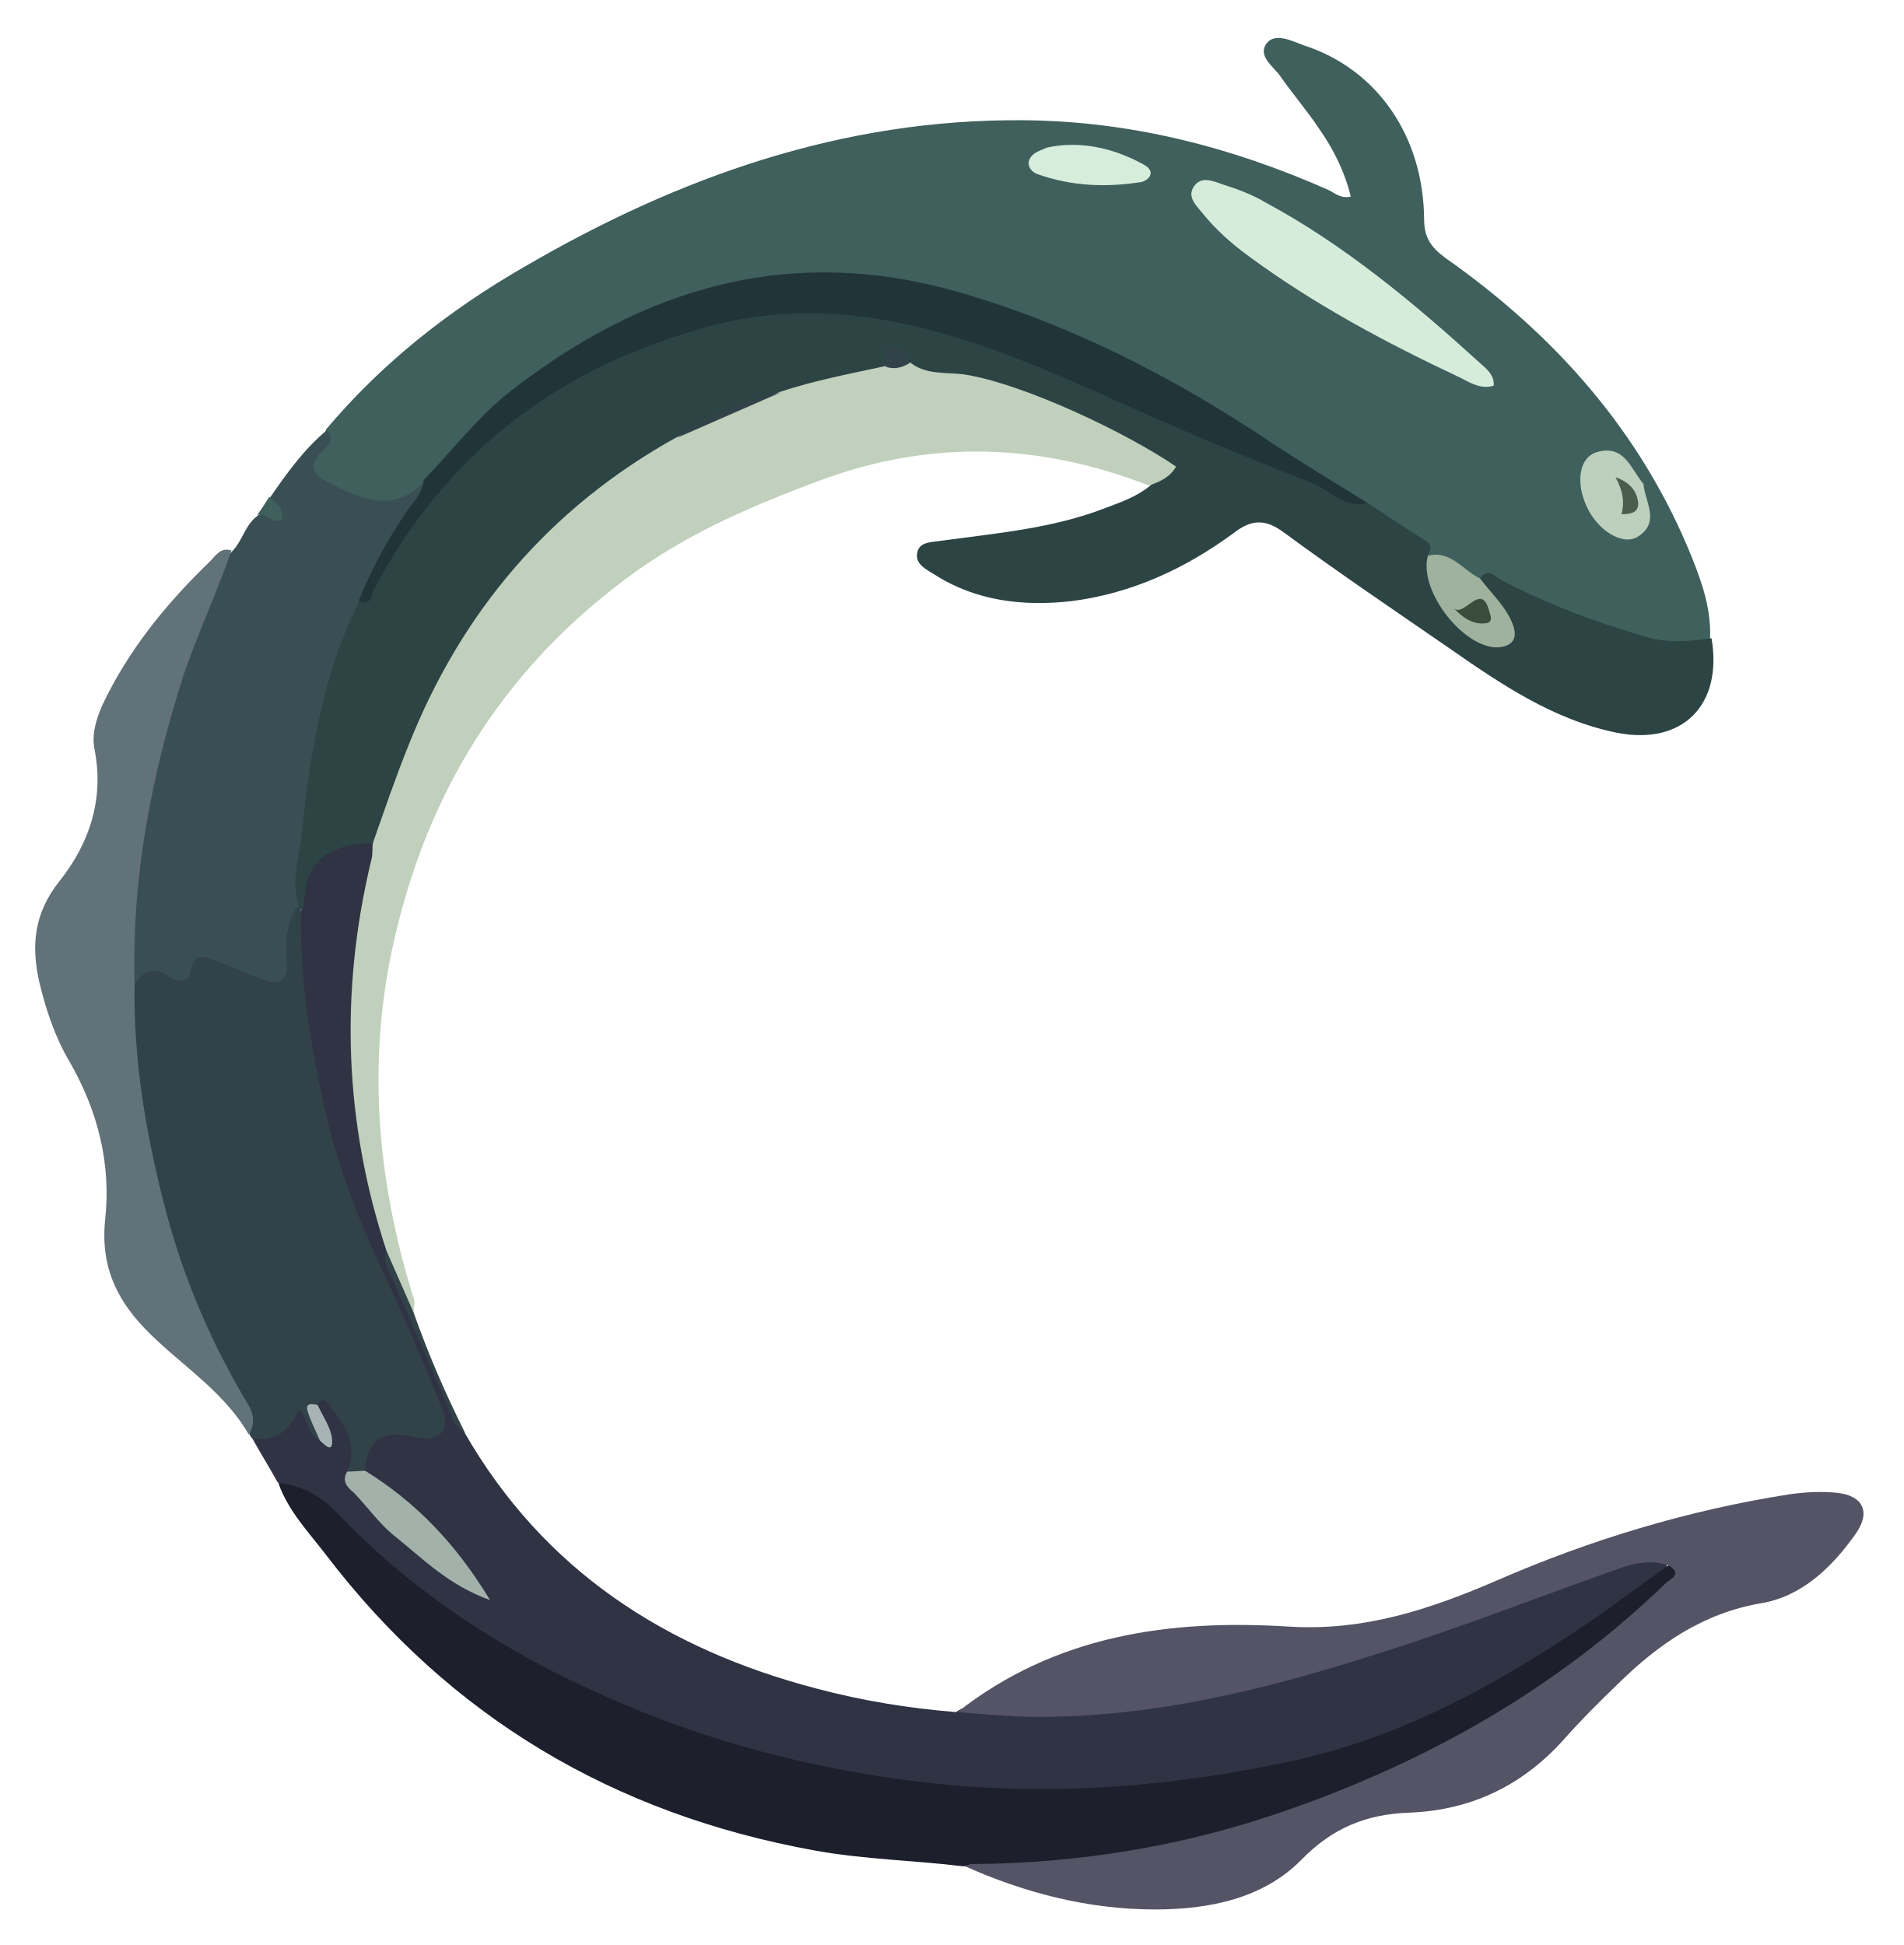
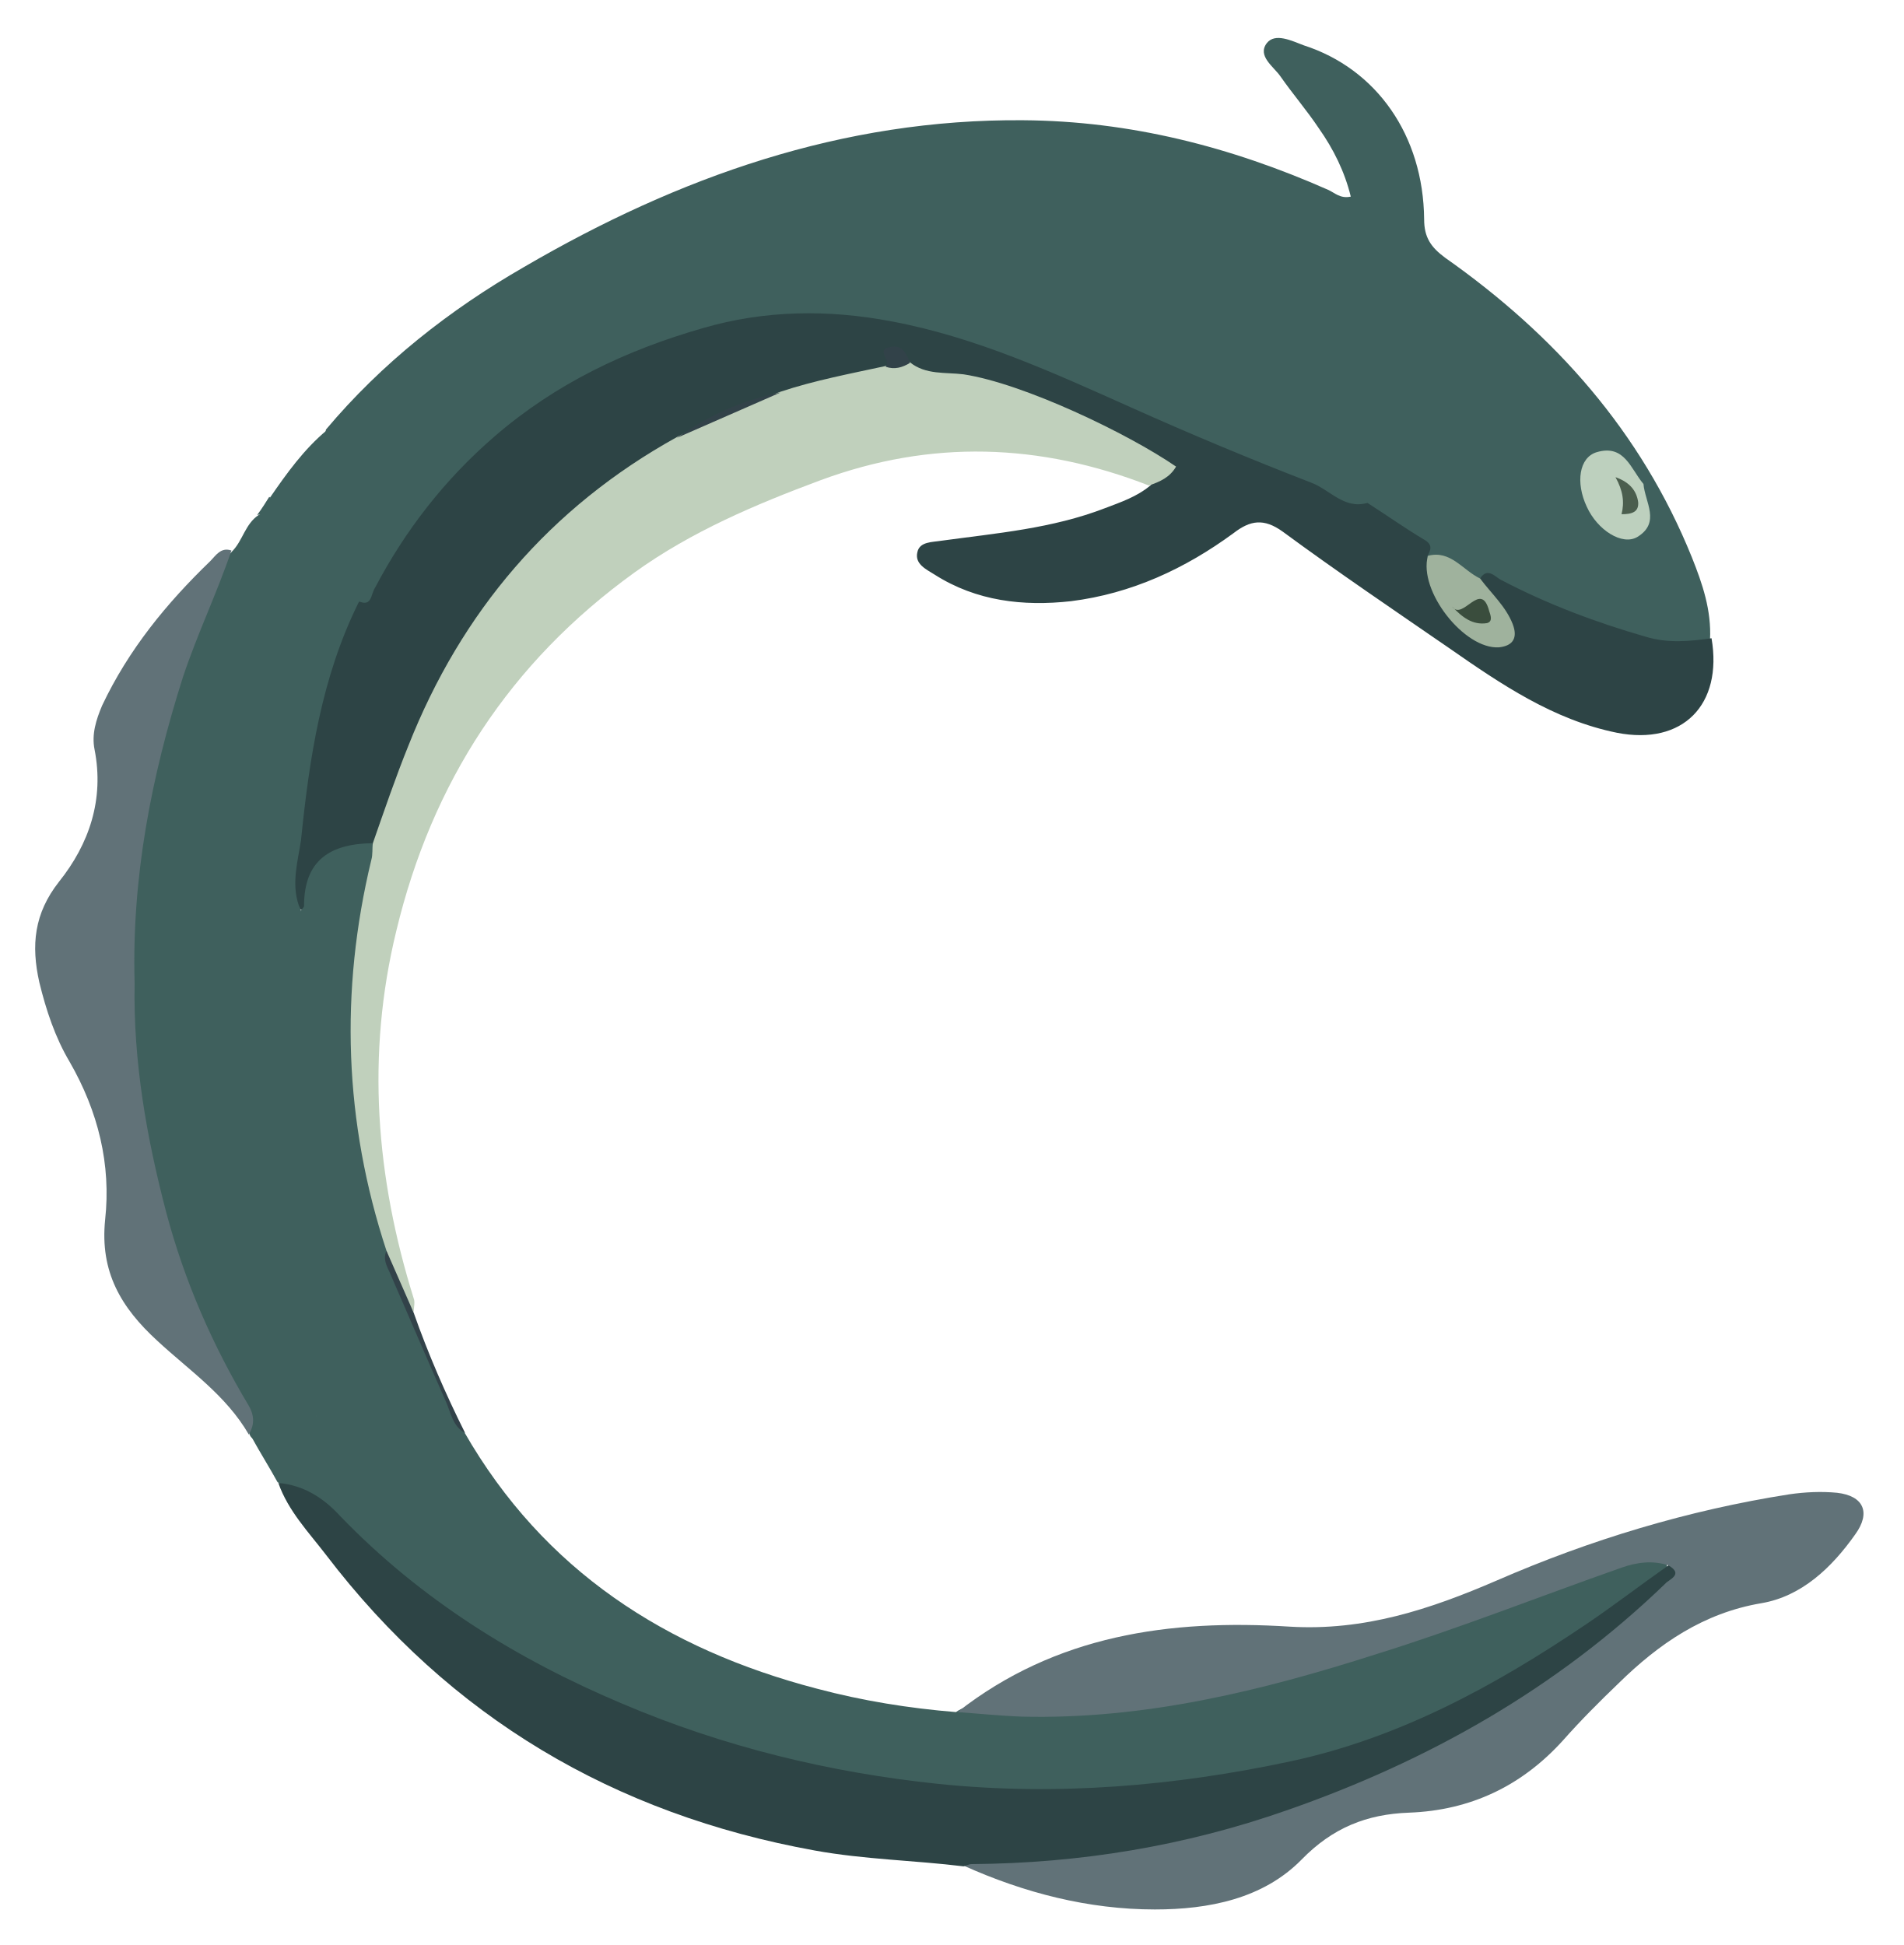
<svg xmlns="http://www.w3.org/2000/svg" version="1.1" id="Layer_1" x="0px" y="0px" viewBox="0 0 251.7 257.2" enable-background="new 0 0 251.7 257.2" xml:space="preserve">
  <g>
    <path fill="#3F605D" d="M43.1,56.8C50.5,48,59.4,41,69.3,35.3c20.4-11.9,42.1-19.6,66-19.4c14.1,0.1,27.4,3.5,40.3,9.2   c0.9,0.4,1.6,1.2,3,0.9c-0.8-3.3-2.3-6.3-4.2-9c-1.6-2.4-3.5-4.6-5.1-6.9c-0.9-1.3-3.1-2.7-1.8-4.4c1.1-1.4,3.3-0.3,4.9,0.3   c9.6,3.1,15.8,11.9,15.9,23c0,2.4,0.9,3.7,2.8,5.1c14.5,10.2,25.9,23,32.6,39.6c1.4,3.5,2.6,7,2.4,10.9c-2.3,1.8-4.9,1.6-7.5,1   c-6.8-1.5-13.2-4.4-19.5-7.2c-1.2-0.6-2.4-1.4-3.8-1.3c-2.4-0.9-4.4-2.4-6.8-3.1c-0.4-0.7,0-1.6-1.1-2c-2.7-1.2-4.9-3.2-7.5-4.7   c-4.9-2.5-9.4-5.7-14-8.7c-13.7-8.9-28.1-16.1-44.1-19.9C111.6,36,101.7,37,91.6,40C77.9,44,67,51.8,58.2,62.8   c-0.5,0.6-1.1,1.1-1.7,1.5c-4,3.6-8.1,3.1-12.5,0.6c-3.5-2-3.9-2.9-1.5-6.4C42.8,58,43,57.4,43.1,56.8z" />
    <path fill="#2D4445" d="M180.8,66.5c2.5,1.6,4.9,3.3,7.4,4.8c1.3,0.7,1,1.4,0.5,2.3c0.9,4.1,2.5,7.8,6.4,9.9   c1.1,0.6,2.3,1.5,3.4,0.4c1.1-1.1-0.1-2.3-0.7-3.3c-0.8-1.3-2.3-2.3-2.1-4.1c1-1.6,2.1-0.1,2.8,0.2c6.1,3.2,12.5,5.6,19.1,7.5   c3,0.9,5.8,0.6,8.7,0.2c1.5,8.8-3.8,14.2-12.5,12.5c-8.4-1.7-15.3-6.4-22.2-11.2c-7.4-5.1-14.8-10.1-22-15.4   c-2.5-1.8-4.3-1.5-6.5,0.2c-6.4,4.7-13.5,8-21.5,9c-6.3,0.7-12.5,0-18-3.5c-1.1-0.7-2.7-1.4-2.3-3c0.3-1.4,2-1.3,3.2-1.5   c7.3-1,14.6-1.6,21.6-4.3c2.1-0.8,4.2-1.5,6-3c1.8-1.8,1.7-3-0.8-4.3c-8.8-4.6-17.6-8.9-27.6-10.1c-1.4-0.2-2.7-0.5-3.7-1.6   c-2-2.6-1.9,1.1-3,1c-4.4,1.3-9,2-13.4,3.4c-4.6,1.2-8.9,3.3-13,5.5c-20.3,11.2-32.6,28.6-39.1,50.5c-0.4,1.2-0.8,2.4-1.8,3.2   c-5.5,0.3-7.7,4.2-9.5,8.6c-0.4-0.1-0.7-0.2-1-0.5c-1.7-3.2-0.4-6.6-0.1-9.9c0.7-8.7,2.4-17.2,5.3-25.5c0.7-2,1.2-4.1,2.9-5.6   c2.9-2.8,4.2-6.7,6.5-9.9c9.1-12.6,21.1-20.8,35.8-25.7c12.7-4.2,25-3.3,37.5,0c3.6,1,6.9,2.8,10.4,4.1c12,4.6,23.5,10.2,35.4,15.1   C175.5,63.8,177.6,66.2,180.8,66.5z" />
-     <path fill="#2F3343" d="M39.8,120.4c0.1-0.2,0.4-0.4,0.4-0.6c0-6.1,3.5-8.2,9-8.3c0.8,1.2,0.5,2.4,0.2,3.6   c-3.6,17.1-2.7,34,2.4,50.7c2.5,8.2,5.7,16.1,9.6,23.6c10.5,18.3,26.7,28.7,46.6,33.9c6,1.6,12.2,2.6,18.4,3.1   c1.8-1.3,3.8-0.7,5.8-0.6c15.1,0.9,29.6-2.3,43.8-6.5c12.8-3.8,25.2-8.8,37.8-13c2.1-0.7,4.3-1.3,6.5,0.1c0.5,1.7-0.9,2.5-1.9,3.3   c-12.5,9.5-25.9,17.4-40.8,22.4c-7.1,2.4-14.6,3.4-22,4.2c-18.5,2.1-36.9,0.9-55-3.8c-17.5-4.6-33.5-12.3-47.8-23.3   c-2.3-1.7-4.2-3.9-6.2-5.9c-3-2.9-6.3-5.3-9.9-7.3c-1.1-2-2.3-3.9-3.4-5.9c1.7-1.3,3.6-2.3,5.3-3.7c2.1-1.8,2.4,1.4,3.4,2.4   c0.3-1.3-1-2.4-0.5-3.7c2.6-0.5,5.4,2.4,5.6,5.8c0.1,1.1-0.2,2.2-0.4,3.3c-0.3,1.7,0.7,2.8,1.7,3.9c3.9,4.2,7.9,8.3,13.5,11.1   c-3-5.1-7-8.9-11.4-12.3c-1.2-0.9-2.7-1.5-3-3.2c0.8-4.7,1.5-5.3,6-5.1c3.8,0.2,4.5-0.7,3-4.4c-2.2-5.3-4.4-10.6-6.9-15.8   c-6.5-13.4-10-27.6-10.8-42.5C38.8,124.3,38.6,122.2,39.8,120.4z" />
-     <path fill="#545466" d="M220.6,207c-2.1-0.7-4.2-0.4-6.2,0.3c-10.8,3.8-21.4,8-32.3,11.4c-15.3,4.9-30.8,8.7-47,8.3   c-2.8-0.1-5.7-0.4-8.5-0.6c13-10.2,28.1-12.3,43.9-11.3c9.9,0.6,18.6-2.3,27.4-6.1c12.4-5.4,25.3-9.3,38.7-11.4   c2.1-0.3,4.2-0.4,6.3-0.2c3.5,0.4,4.5,2.6,2.4,5.5c-3.1,4.4-7.1,8.2-12.4,9.1c-7.7,1.3-13.6,5.4-18.9,10.6c-2.5,2.4-5,4.9-7.3,7.5   c-5.5,6.1-12.3,9.3-20.4,9.6c-5.6,0.2-10.1,2-14.2,6.2c-5.1,5.2-12.3,6.6-19.4,6.6c-8.8,0-17.3-2.2-25.3-5.8c1.4-2,3.6-1.5,5.5-1.6   c31.1-1.5,58.3-12.6,82-32.6C216.9,210.9,219.5,209.8,220.6,207z" />
-     <path fill="#324249" d="M45.9,194.6c1.6-3.7-0.5-6.3-2.5-9c-0.4-0.5-1-0.7-1.4,0.2c-1,1.6,1.5,3.1,0.3,4.7   c-1.7-0.8-1.4-2.8-2.8-4.1c-1.2,2.7-3,4.3-6.1,3.8c-0.2-0.1-0.3-0.3-0.4-0.5c-0.4-1.9-1.3-3.6-2.3-5.4c-8.7-16.3-13.6-33.7-14-52.2   c0-0.5,0.1-1,0.2-1.5c0.9-2.5,2.5-3.6,5.2-2.7c0.6,0.2,1.4,0.4,1.8-0.1c2.8-3.8,5.8-1.3,8.6-0.3c4.1,1.5,4,1.7,4.5-2.9   c0.2-1.9,0.1-4.1,2.5-4.9c0.1,0.2,0.2,0.5,0.3,0.7c-0.2,9.1,1.3,18.1,3.3,26.9c1.6,6.9,4.1,13.5,7.1,19.9   c2.9,6.2,5.6,12.5,8.2,18.9c1.3,3-0.3,4.8-3.8,3.9c-4.3-1-6,0.6-6.4,4.6C47.5,195.2,46.7,195.2,45.9,194.6z" />
-     <path fill="#1D1F2C" d="M220.6,207c2.1,1.2,0,1.9-0.4,2.4c-14.4,13.9-31.4,23.5-50.1,30c-13.4,4.7-27.3,7-41.6,7.1   c-0.4,0-0.7,0.2-1.1,0.3c-6.5-0.8-13.1-0.9-19.7-2.1c-26.5-4.8-48.2-17.6-64.6-39.1c-2.3-3-5-5.8-6.3-9.5c3.4,0.3,6,2,8.2,4.4   c10.6,11,23.3,18.9,37.3,24.8c13.4,5.7,27.4,9.1,41.8,10.6c15.6,1.6,31.2,0.3,46.6-3c14.4-3.1,27-10,39-18.1   C213.4,212.3,216.9,209.6,220.6,207z" />
+     <path fill="#3F605D" d="M39.8,120.4c0.1-0.2,0.4-0.4,0.4-0.6c0-6.1,3.5-8.2,9-8.3c0.8,1.2,0.5,2.4,0.2,3.6   c-3.6,17.1-2.7,34,2.4,50.7c2.5,8.2,5.7,16.1,9.6,23.6c10.5,18.3,26.7,28.7,46.6,33.9c6,1.6,12.2,2.6,18.4,3.1   c1.8-1.3,3.8-0.7,5.8-0.6c15.1,0.9,29.6-2.3,43.8-6.5c12.8-3.8,25.2-8.8,37.8-13c2.1-0.7,4.3-1.3,6.5,0.1c0.5,1.7-0.9,2.5-1.9,3.3   c-12.5,9.5-25.9,17.4-40.8,22.4c-7.1,2.4-14.6,3.4-22,4.2c-18.5,2.1-36.9,0.9-55-3.8c-17.5-4.6-33.5-12.3-47.8-23.3   c-2.3-1.7-4.2-3.9-6.2-5.9c-3-2.9-6.3-5.3-9.9-7.3c-1.1-2-2.3-3.9-3.4-5.9c1.7-1.3,3.6-2.3,5.3-3.7c2.1-1.8,2.4,1.4,3.4,2.4   c0.3-1.3-1-2.4-0.5-3.7c2.6-0.5,5.4,2.4,5.6,5.8c0.1,1.1,2-2.4,6.4-2.2c3.8,0.2,4.5-0.7,3-4.4c-2.2-5.3-4.4-10.6-6.9-15.8   c-6.5-13.4-10-27.6-10.8-42.5C38.8,124.3,38.6,122.2,39.8,120.4z" />
+     <path fill="#617278" d="M220.6,207c-2.1-0.7-4.2-0.4-6.2,0.3c-10.8,3.8-21.4,8-32.3,11.4c-15.3,4.9-30.8,8.7-47,8.3   c-2.8-0.1-5.7-0.4-8.5-0.6c13-10.2,28.1-12.3,43.9-11.3c9.9,0.6,18.6-2.3,27.4-6.1c12.4-5.4,25.3-9.3,38.7-11.4   c2.1-0.3,4.2-0.4,6.3-0.2c3.5,0.4,4.5,2.6,2.4,5.5c-3.1,4.4-7.1,8.2-12.4,9.1c-7.7,1.3-13.6,5.4-18.9,10.6c-2.5,2.4-5,4.9-7.3,7.5   c-5.5,6.1-12.3,9.3-20.4,9.6c-5.6,0.2-10.1,2-14.2,6.2c-5.1,5.2-12.3,6.6-19.4,6.6c-8.8,0-17.3-2.2-25.3-5.8c1.4-2,3.6-1.5,5.5-1.6   c31.1-1.5,58.3-12.6,82-32.6C216.9,210.9,219.5,209.8,220.6,207z" />
+     <path fill="#3F605D" d="M45.9,194.6c1.6-3.7-0.5-6.3-2.5-9c-0.4-0.5-1-0.7-1.4,0.2c-1,1.6,1.5,3.1,0.3,4.7   c-1.7-0.8-1.4-2.8-2.8-4.1c-1.2,2.7-3,4.3-6.1,3.8c-0.2-0.1-0.3-0.3-0.4-0.5c-0.4-1.9-1.3-3.6-2.3-5.4c-8.7-16.3-13.6-33.7-14-52.2   c0-0.5,0.1-1,0.2-1.5c0.9-2.5,2.5-3.6,5.2-2.7c0.6,0.2,1.4,0.4,1.8-0.1c2.8-3.8,5.8-1.3,8.6-0.3c4.1,1.5,4,1.7,4.5-2.9   c0.2-1.9,0.1-4.1,2.5-4.9c0.1,0.2,0.2,0.5,0.3,0.7c-0.2,9.1,1.3,18.1,3.3,26.9c1.6,6.9,4.1,13.5,7.1,19.9   c2.9,6.2,5.6,12.5,8.2,18.9c1.3,3-0.3,4.8-3.8,3.9c-4.3-1-6,0.6-6.4,4.6C47.5,195.2,46.7,195.2,45.9,194.6z" />
+     <path fill="#2D4445" d="M220.6,207c2.1,1.2,0,1.9-0.4,2.4c-14.4,13.9-31.4,23.5-50.1,30c-13.4,4.7-27.3,7-41.6,7.1   c-0.4,0-0.7,0.2-1.1,0.3c-6.5-0.8-13.1-0.9-19.7-2.1c-26.5-4.8-48.2-17.6-64.6-39.1c-2.3-3-5-5.8-6.3-9.5c3.4,0.3,6,2,8.2,4.4   c10.6,11,23.3,18.9,37.3,24.8c13.4,5.7,27.4,9.1,41.8,10.6c15.6,1.6,31.2,0.3,46.6-3c14.4-3.1,27-10,39-18.1   C213.4,212.3,216.9,209.6,220.6,207z" />
    <path fill="#C0D0BC" d="M51.1,165.4c-5.6-17-6.2-34.3-2-51.7c0.2-0.7,0.1-1.5,0.2-2.2c1.5-4.3,3-8.7,4.7-12.9   C61,80.9,72.7,67.1,89.5,57.8c4.4-2.4,9-4.3,13.7-6c4.5-1.5,9.3-2.4,13.9-3.4c1.1,0,1.9-1.4,3.2-0.5c2.1,1.7,4.7,1.3,7.1,1.6   c7.9,1.2,21.7,7.8,28.1,12.2c-0.8,1.4-2.1,2-3.6,2.5c-14.4-5.6-28.8-6.1-43.4-0.7c-8.6,3.2-17.1,6.8-24.6,12.2   c-16.5,11.9-26.8,27.8-31.5,47.4c-4,16.4-2.7,32.6,2.3,48.6c0.2,0.5,0,1.2,0,1.8C53,171.1,51.8,168.3,51.1,165.4z" />
-     <path fill="#394F53" d="M39.5,119.7c-1.7,2.2-1.8,4.9-1.6,7.5c0.2,2.6-1,3.1-3.2,2.3c-1.9-0.7-3.7-1.5-5.5-2.2   c-1.7-0.6-3.5-1.9-4.1,1.4c-0.3,1.5-1.9,1-2.8,0.4c-1.9-1.3-3.2-0.8-4.4,0.9c-2.1-3.5-1-7.3-0.7-10.8c1.1-13.7,4.7-26.8,9.6-39.5   c0.9-2.4,2.1-4.8,3.9-6.8c1.4-1.4,1.7-3.6,3.5-4.8c1-0.5,2.2-0.8,1.5-2.3c2.2-3.2,4.5-6.4,7.5-8.9c1.2,1.3,0.1,2.1-0.7,2.9   c-2,1.9-0.8,3.1,0.9,4c4.2,2.1,8.5,4.2,12.7-0.1c0.6,0.7,0.5,1.5,0,2.1c-3.2,4.4-5.5,9.4-8.7,13.9c-4.9,9.9-6.5,20.6-7.6,31.4   C39.4,113.8,38.5,116.8,39.5,119.7z" />
+     <path fill="#3F605D" d="M39.5,119.7c-1.7,2.2-1.8,4.9-1.6,7.5c0.2,2.6-1,3.1-3.2,2.3c-1.9-0.7-3.7-1.5-5.5-2.2   c-1.7-0.6-3.5-1.9-4.1,1.4c-0.3,1.5-1.9,1-2.8,0.4c-1.9-1.3-3.2-0.8-4.4,0.9c-2.1-3.5-1-7.3-0.7-10.8c1.1-13.7,4.7-26.8,9.6-39.5   c0.9-2.4,2.1-4.8,3.9-6.8c1.4-1.4,1.7-3.6,3.5-4.8c1-0.5,2.2-0.8,1.5-2.3c2.2-3.2,4.5-6.4,7.5-8.9c1.2,1.3,0.1,2.1-0.7,2.9   c-2,1.9-0.8,3.1,0.9,4c4.2,2.1,8.5,4.2,12.7-0.1c0.6,0.7,0.5,1.5,0,2.1c-3.2,4.4-5.5,9.4-8.7,13.9c-4.9,9.9-6.5,20.6-7.6,31.4   C39.4,113.8,38.5,116.8,39.5,119.7z" />
    <path fill="#617278" d="M30.6,72.8c-1.9,5.6-4.5,11-6.4,16.7c-4.2,13.2-6.8,26.6-6.4,40.5c-0.2,10.4,1.6,20.5,4.2,30.4   c2.4,9,6.1,17.5,10.9,25.5c0.8,1.4,0.7,2.6,0,3.8c-3-5.2-7.9-8.5-12.1-12.4c-4.8-4.4-7.6-9.1-6.9-16c0.8-7.3-0.9-14.3-4.7-20.9   c-1.9-3.2-3.1-6.8-4-10.5c-1.1-4.9-0.7-9.1,2.6-13.3c4-5,6-10.9,4.7-17.5c-0.4-2,0.2-3.9,1-5.8C17,85.9,22,79.8,27.8,74.2   C28.5,73.5,29.2,72.3,30.6,72.8z" />
    <path fill="#324249" d="M51.1,165.4c1.2,2.7,2.4,5.5,3.6,8.2c1.9,5.4,4.2,10.7,6.8,15.9c-1.7-0.9-1.9-2.8-2.6-4.3   c-2.4-5.4-4.7-10.8-7.1-16.3C51.4,167.8,50.5,166.7,51.1,165.4z" />
    <path fill="#3F605D" d="M35.6,65.7c0.8,0.8,2,1.4,1.7,3c-1.3,0.8-2.1-1-3.3-0.6C34.6,67.3,35.1,66.5,35.6,65.7z" />
-     <path fill="#213539" d="M47.4,79.5c1.7-4.2,3.8-8.1,6.4-11.9c0.9-1.3,2.1-2.4,2.2-4.1c3.8-3.9,7.1-8.3,11.4-11.7   c17.8-13.9,37.3-19.6,59.6-13.1c14.8,4.3,28.4,11.3,41.2,19.9c4.1,2.7,8.4,5.3,12.6,7.9c-3.1,0.9-5-1.8-7.5-2.7   c-8-3.1-15.9-6.4-23.7-9.9c-10.3-4.6-20.5-9.3-31.7-11.4c-8.4-1.6-16.8-1.5-25,0.9c-10.1,2.9-19.4,7.3-27.5,14.3   c-6.6,5.7-11.8,12.4-15.8,20C49,78.6,49.2,80.3,47.4,79.5z" />
-     <path fill="#D6ECDB" d="M197.5,51c-1.6,0.5-3-0.3-4.3-1c-9.8-4.6-19.4-9.7-28.2-16.2c-2.2-1.6-4.3-3.5-6-5.6   c-0.9-1.1-2.1-2.2-1.1-3.6c1-1.4,2.6-0.6,3.8-0.2c1.9,0.6,3.8,1.3,5.5,2.3c10.6,5.7,19.8,13.4,28.7,21.5   C196.7,48.9,197.6,49.7,197.5,51z" />
+     <path fill="#3F605D" d="M47.4,79.5c1.7-4.2,3.8-8.1,6.4-11.9c0.9-1.3,2.1-2.4,2.2-4.1c3.8-3.9,7.1-8.3,11.4-11.7   c17.8-13.9,37.3-19.6,59.6-13.1c14.8,4.3,28.4,11.3,41.2,19.9c4.1,2.7,8.4,5.3,12.6,7.9c-3.1,0.9-5-1.8-7.5-2.7   c-8-3.1-15.9-6.4-23.7-9.9c-10.3-4.6-20.5-9.3-31.7-11.4c-8.4-1.6-16.8-1.5-25,0.9c-10.1,2.9-19.4,7.3-27.5,14.3   c-6.6,5.7-11.8,12.4-15.8,20C49,78.6,49.2,80.3,47.4,79.5z" />
+     <path fill="#3F605D" d="M197.5,51c-1.6,0.5-3-0.3-4.3-1c-9.8-4.6-19.4-9.7-28.2-16.2c-2.2-1.6-4.3-3.5-6-5.6   c-0.9-1.1-2.1-2.2-1.1-3.6c1-1.4,2.6-0.6,3.8-0.2c1.9,0.6,3.8,1.3,5.5,2.3c10.6,5.7,19.8,13.4,28.7,21.5   C196.7,48.9,197.6,49.7,197.5,51z" />
    <path fill="#BDD0BE" d="M217.3,64c0.2,2.4,2.3,5.1-0.8,7c-2,1.2-5.3-0.9-6.7-4c-1.5-3.2-1-6.5,1.3-7.2   C214.8,58.7,215.6,62,217.3,64z" />
    <path fill="#9FB29D" d="M195.7,76.5c1.5,2,3.4,3.7,4.3,6c0.7,1.8,0.1,2.9-1.8,3.1c-4.6,0.3-10.7-7.5-9.4-12.1   C191.8,72.7,193.4,75.4,195.7,76.5z" />
-     <path fill="#D7EDDB" d="M138.5,19.5c4.2-0.9,8.6,0,12.6,2.2c0.6,0.3,1.2,0.8,1,1.4c-0.1,0.5-0.9,1-1.4,1c-4.5,0.7-9,0.5-13.3-1   c-0.7-0.2-1.4-0.7-1.4-1.6C136.2,20.3,137.3,20,138.5,19.5z" />
+     <path fill="#3F605D" d="M138.5,19.5c4.2-0.9,8.6,0,12.6,2.2c0.6,0.3,1.2,0.8,1,1.4c-0.1,0.5-0.9,1-1.4,1c-4.5,0.7-9,0.5-13.3-1   c-0.7-0.2-1.4-0.7-1.4-1.6C136.2,20.3,137.3,20,138.5,19.5z" />
    <path fill="#324249" d="M103.2,51.9c-4.6,2-9.1,4-13.7,6C93.7,54.9,98.2,52.9,103.2,51.9z" />
    <path fill="#324249" d="M120.3,48c-1,0.6-2,0.9-3.2,0.5c0.8-0.8-1.4-2.3,0.6-2.6C119.3,45.5,119.9,46.8,120.3,48z" />
-     <path fill="#A2B2AB" d="M45.9,194.6c0.8,0,1.6-0.1,2.4-0.1c6.6,4.1,11.9,9.5,16.5,17.1c-5.5-2-8.8-5.4-12.4-8.3   c-2.1-1.6-3.7-3.9-5.6-5.9C45.8,196.6,45.2,195.8,45.9,194.6z" />
-     <path fill="#A8B3B5" d="M42.3,190.5c-0.5-1.2-1.2-2.5-1.6-3.8c-0.4-1.2,0.5-1.1,1.3-0.9c0.7,1.5,1.7,2.9,1.9,4.4   C44.1,192.4,42.9,191,42.3,190.5z" />
    <path fill="#4B5E4E" d="M214.4,68c0.4-1.6,0.2-3.1-0.8-4.9c2,0.7,2.8,1.9,3,3.3C216.7,67.7,215.8,68,214.4,68z" />
    <path fill="#3A4D3D" d="M192,80.2c1.4,2,3.8-3.6,4.9,0.6c0.2,0.6,0.5,1.4-0.3,1.6C194.7,82.7,193.3,81.6,192,80.2z" />
  </g>
</svg>
